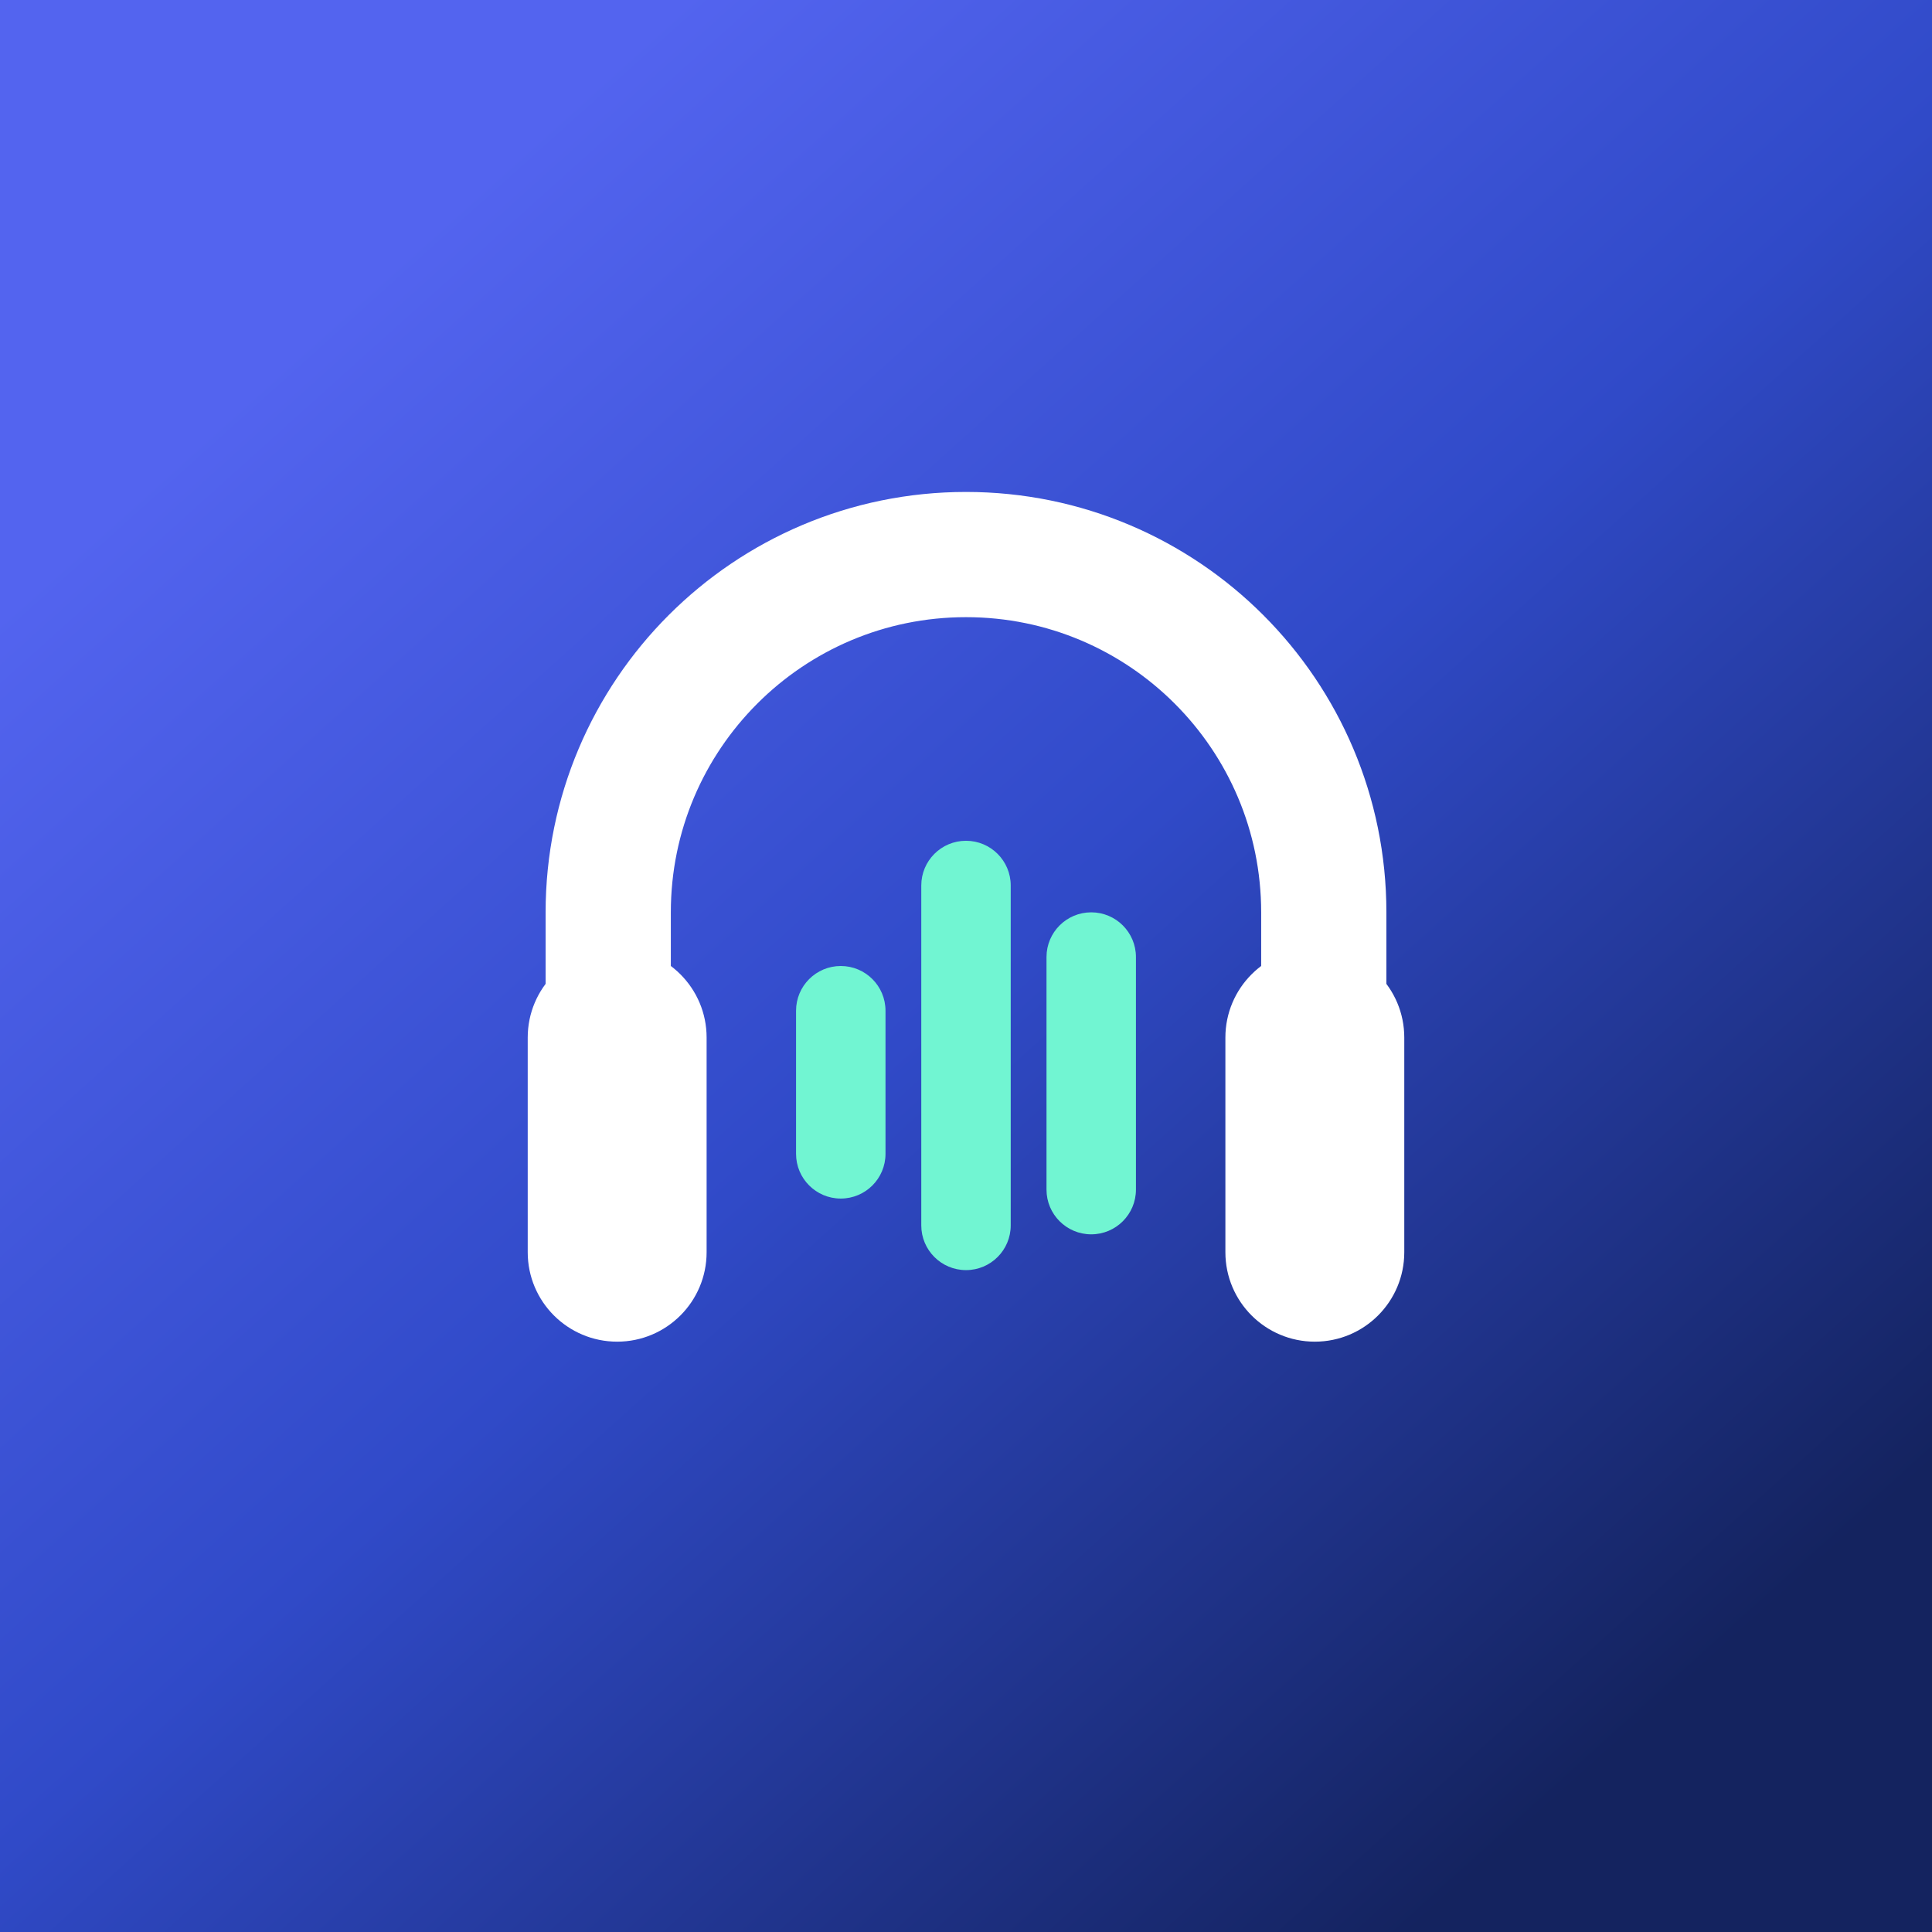
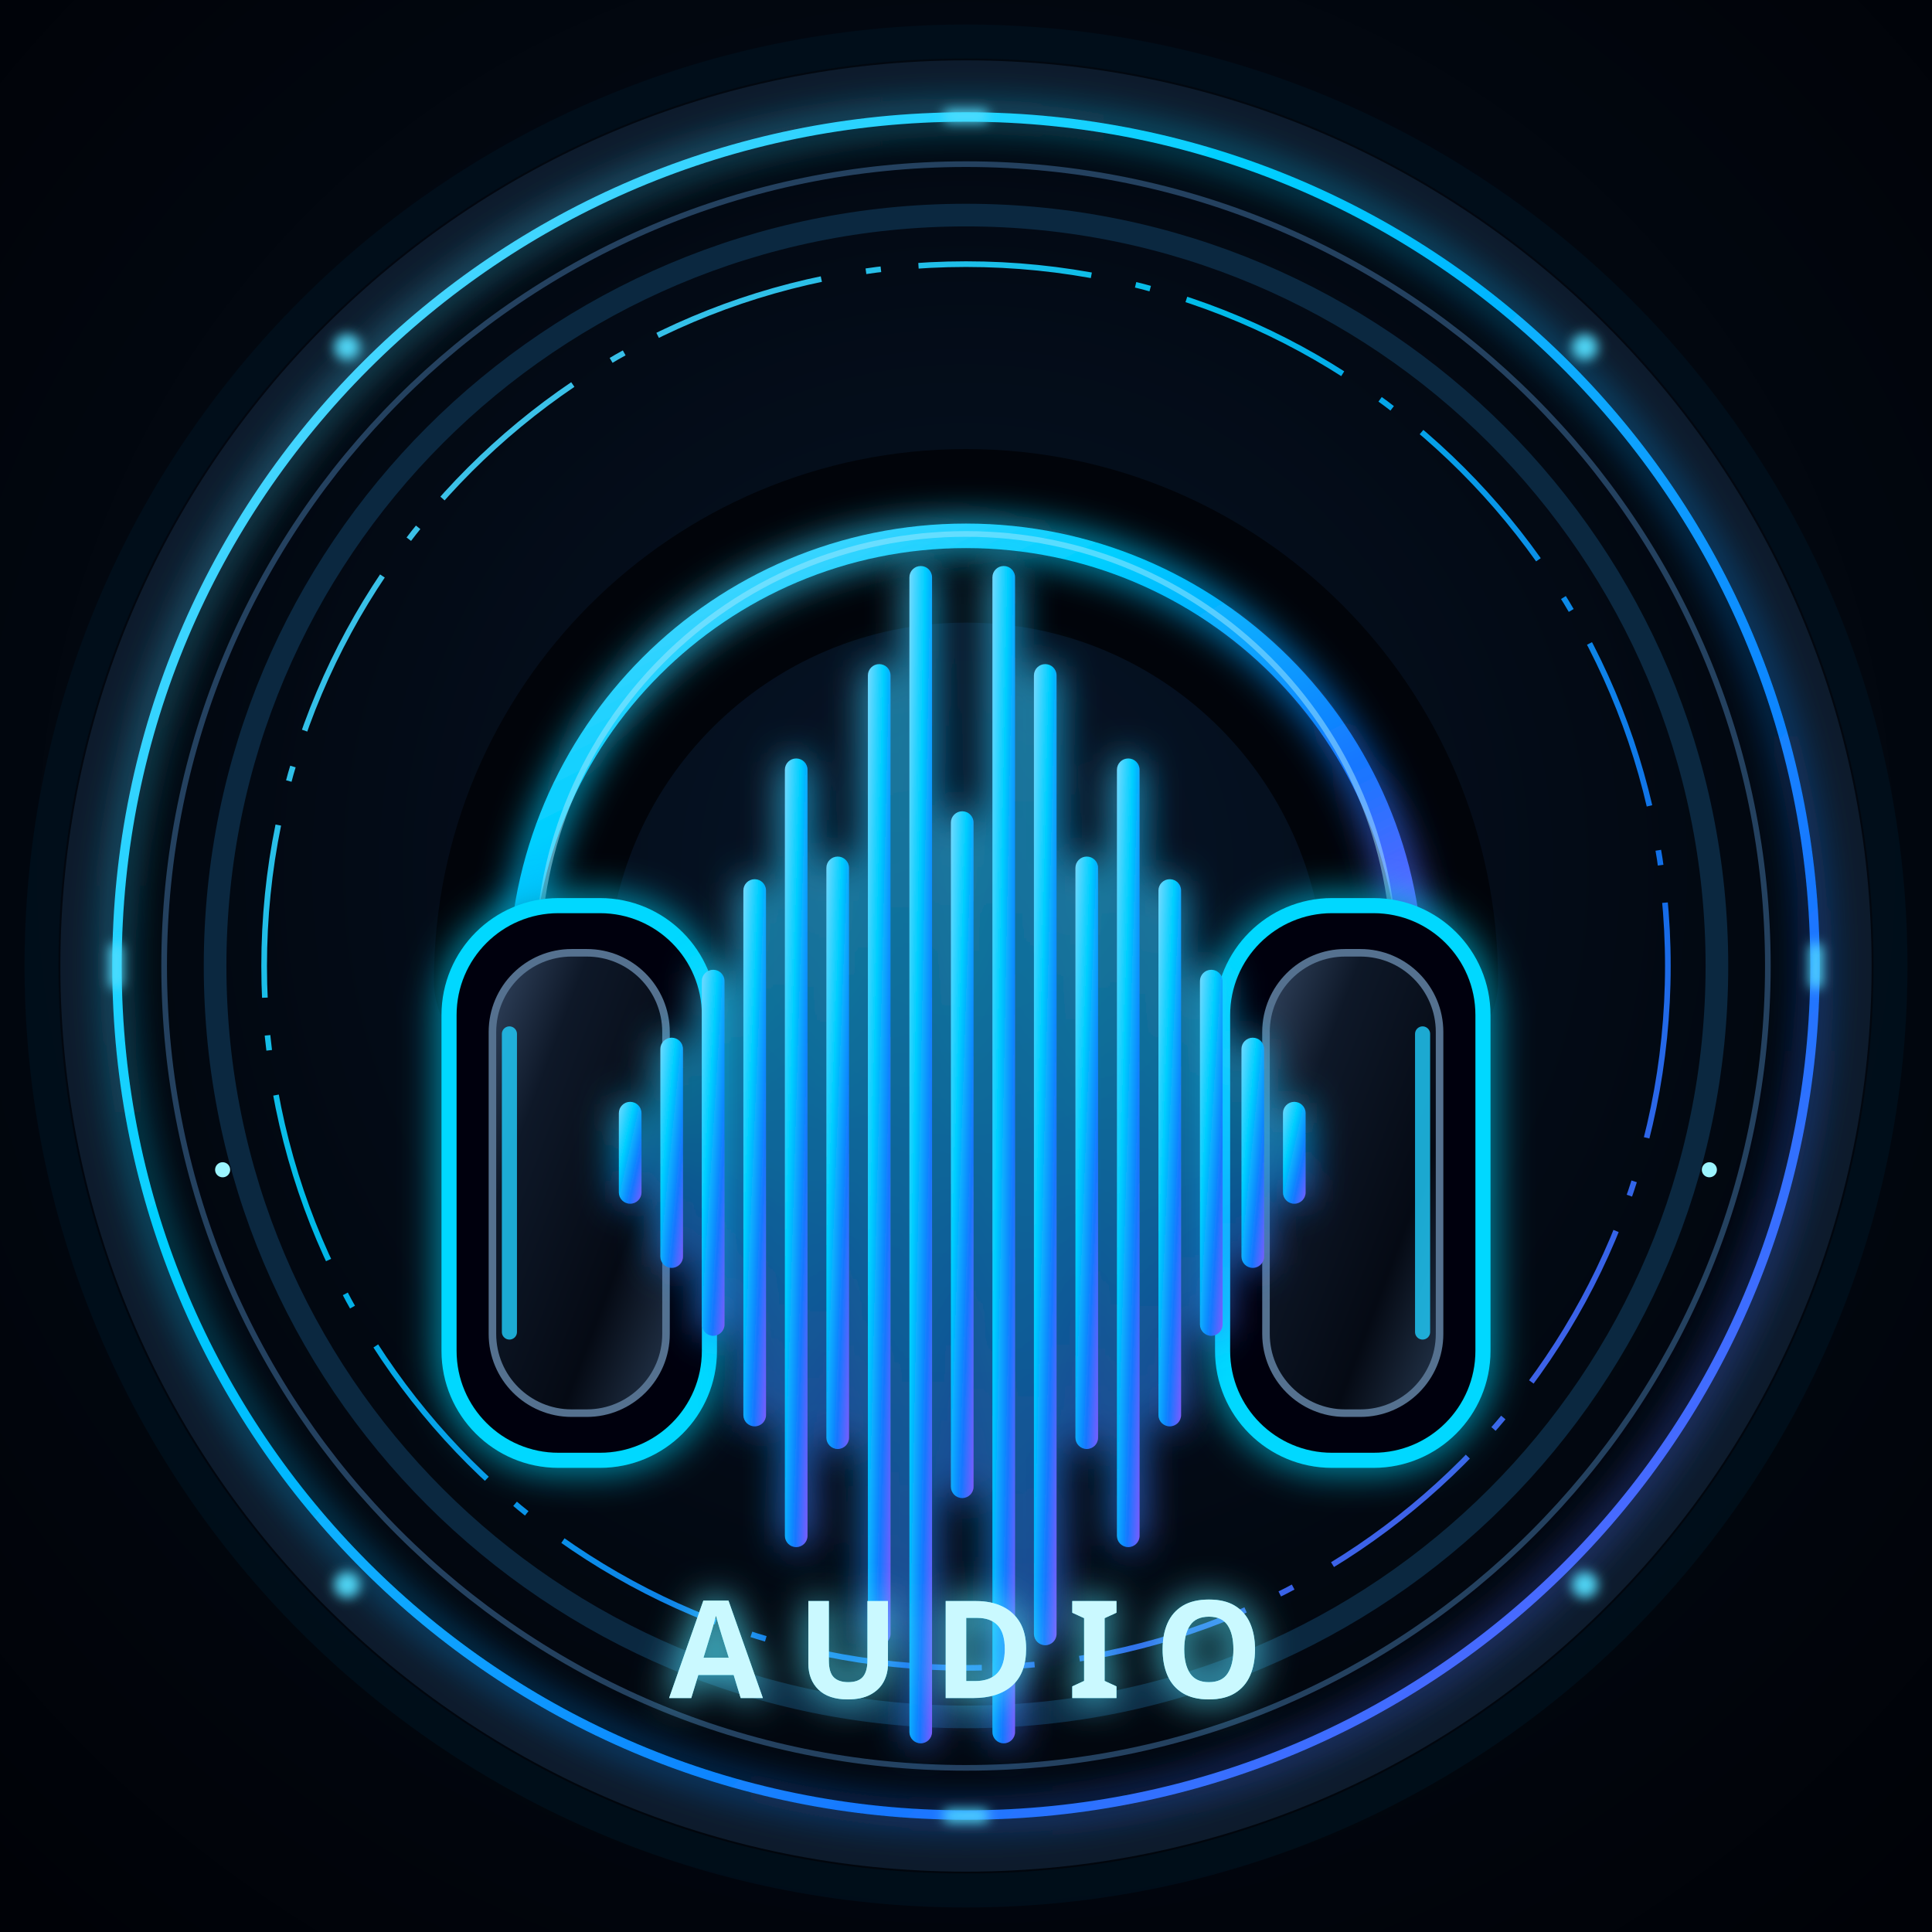
- <svg xmlns="http://www.w3.org/2000/svg" width="108" height="108" viewBox="0 0 108 108">
+ <svg xmlns="http://www.w3.org/2000/svg" width="1024" height="1024" viewBox="0 0 1024 1024">
  <defs>
-     <linearGradient id="background" gradientUnits="userSpaceOnUse" x1="18" y1="18" x2="90" y2="98">
-       <stop offset="0" stop-color="#5364EF" />
-       <stop offset="0.48" stop-color="#304AC8" />
-       <stop offset="1" stop-color="#14235F" />
+     <radialGradient id="bg" cx="50%" cy="45%" r="72%">
+       <stop offset="0" stop-color="#071528" />
+       <stop offset="0.55" stop-color="#020811" />
+       <stop offset="1" stop-color="#000207" />
+     </radialGradient>
+     <linearGradient id="blue" x1="0" y1="0" x2="1" y2="1">
+       <stop stop-color="#72d9ff" />
+       <stop offset="0.35" stop-color="#00cfff" />
+       <stop offset="0.72" stop-color="#1478ff" />
+       <stop offset="1" stop-color="#7c5cff" />
    </linearGradient>
+     <linearGradient id="metal" x1="0" y1="0" x2="1" y2="1">
+       <stop stop-color="#344762" />
+       <stop offset="0.28" stop-color="#0e1828" />
+       <stop offset="0.7" stop-color="#050a14" />
+       <stop offset="1" stop-color="#26384f" />
+     </linearGradient>
+     <filter id="glow" x="-80%" y="-80%" width="260%" height="260%">
+       <feGaussianBlur stdDeviation="10" result="b" />
+       <feMerge>
+         <feMergeNode in="b" />
+         <feMergeNode in="SourceGraphic" />
+       </feMerge>
+     </filter>
+     <filter id="soft" x="-60%" y="-60%" width="220%" height="220%">
+       <feGaussianBlur stdDeviation="3" />
+     </filter>
  </defs>
-   <path id="background-shape" d="M0 0H108V108H0Z" fill="url(#background)" />
-   <g id="mark">
-     <path d="M34 57V51A20 20 0 0 1 74 51V57" fill="none" stroke="#FFFFFF" stroke-width="7" stroke-linecap="round" />
-     <path d="M34.5 53A5 5 0 0 1 39.5 58V70A5 5 0 0 1 29.5 70V58A5 5 0 0 1 34.5 53Z" fill="#FFFFFF" />
-     <path d="M73.5 53A5 5 0 0 1 78.5 58V70A5 5 0 0 1 68.5 70V58A5 5 0 0 1 73.5 53Z" fill="#FFFFFF" />
-     <path d="M47 54A2.5 2.5 0 0 1 49.5 56.5V64.5A2.5 2.5 0 0 1 44.5 64.5V56.5A2.5 2.5 0 0 1 47 54Z" fill="#71F5D2" />
-     <path d="M54 47A2.5 2.5 0 0 1 56.5 49.5V68.5A2.5 2.5 0 0 1 51.5 68.5V49.5A2.5 2.5 0 0 1 54 47Z" fill="#71F5D2" />
-     <path d="M61 51A2.5 2.5 0 0 1 63.5 53.5V66.5A2.5 2.5 0 0 1 58.5 66.5V53.5A2.5 2.5 0 0 1 61 51Z" fill="#71F5D2" />
+   <rect width="1024" height="1024" fill="url(#bg)" />
+   <g fill="none" transform="translate(512 512)">
+     <circle r="466" stroke="#0d1b2c" stroke-width="28" />
+     <circle r="450" stroke="url(#blue)" stroke-width="5" filter="url(#glow)" />
+     <circle r="425" stroke="#24415f" stroke-width="3" />
+     <circle r="398" stroke="#0b2840" stroke-width="12" />
+     <circle r="372" stroke="url(#blue)" stroke-width="3" stroke-dasharray="92 24 8 20" opacity=".9" />
  </g>
+   <g fill="#53dfff" filter="url(#soft)" opacity=".95">
+     <rect x="500" y="58" width="24" height="7" rx="3" />
+     <rect x="500" y="959" width="24" height="7" rx="3" />
+     <rect x="58" y="500" width="7" height="24" rx="3" />
+     <rect x="959" y="500" width="7" height="24" rx="3" />
+     <circle cx="184" cy="184" r="7" />
+     <circle cx="840" cy="184" r="7" />
+     <circle cx="184" cy="840" r="7" />
+     <circle cx="840" cy="840" r="7" />
+   </g>
+   <path d="M276 520 A236 236 0 0 1 748 520" fill="none" stroke="#01040a" stroke-width="92" stroke-linecap="round" />
+   <path d="M276 520 A236 236 0 0 1 748 520" fill="none" stroke="url(#blue)" stroke-width="13" stroke-linecap="round" filter="url(#glow)" />
+   <path d="M285 510 A227 227 0 0 1 739 510" fill="none" stroke="#a4eaff" stroke-opacity=".5" stroke-width="3" />
+   <g>
+     <rect x="238" y="480" width="138" height="294" rx="58" fill="#02060d" stroke="#00d8ff" stroke-width="8" filter="url(#glow)" />
+     <rect x="648" y="480" width="138" height="294" rx="58" fill="#02060d" stroke="#00d8ff" stroke-width="8" filter="url(#glow)" />
+     <rect x="261" y="505" width="92" height="244" rx="42" fill="url(#metal)" stroke="#55718f" stroke-width="4" />
+     <rect x="671" y="505" width="92" height="244" rx="42" fill="url(#metal)" stroke="#55718f" stroke-width="4" />
+     <path d="M270 548v158" stroke="#21cfff" stroke-width="8" stroke-linecap="round" opacity=".8" />
+     <path d="M754 548v158" stroke="#21cfff" stroke-width="8" stroke-linecap="round" opacity=".8" />
+   </g>
+   <g fill="url(#blue)" filter="url(#glow)">
+     <rect x="328" y="584" width="12" height="54" rx="6" />
+     <rect x="350" y="550" width="12" height="122" rx="6" />
+     <rect x="372" y="514" width="12" height="194" rx="6" />
+     <rect x="394" y="466" width="12" height="290" rx="6" />
+     <rect x="416" y="402" width="12" height="418" rx="6" />
+     <rect x="438" y="454" width="12" height="314" rx="6" />
+     <rect x="460" y="352" width="12" height="520" rx="6" />
+     <rect x="482" y="300" width="12" height="624" rx="6" />
+     <rect x="504" y="430" width="12" height="364" rx="6" />
+     <rect x="526" y="300" width="12" height="624" rx="6" />
+     <rect x="548" y="352" width="12" height="520" rx="6" />
+     <rect x="570" y="454" width="12" height="314" rx="6" />
+     <rect x="592" y="402" width="12" height="418" rx="6" />
+     <rect x="614" y="466" width="12" height="290" rx="6" />
+     <rect x="636" y="514" width="12" height="194" rx="6" />
+     <rect x="658" y="550" width="12" height="122" rx="6" />
+     <rect x="680" y="584" width="12" height="54" rx="6" />
+   </g>
+   <path d="M110 620 H318 M706 620 H914" stroke="#31ddff" stroke-width="5" opacity=".9" filter="url(#glow)" />
+   <g fill="#9cf4ff">
+     <circle cx="118" cy="620" r="4" />
+     <circle cx="906" cy="620" r="4" />
+   </g>
+   <text x="512" y="900" text-anchor="middle" font-family="sans-serif" font-size="72" font-weight="800" letter-spacing="18" fill="#55e7ff" filter="url(#glow)">AUDIO</text>
+   <text x="512" y="900" text-anchor="middle" font-family="sans-serif" font-size="72" font-weight="800" letter-spacing="18" fill="#d7fbff" fill-opacity=".9">AUDIO</text>
+   <circle cx="512" cy="512" r="490" fill="none" stroke="#00101d" stroke-width="18" opacity=".75" />
</svg>
